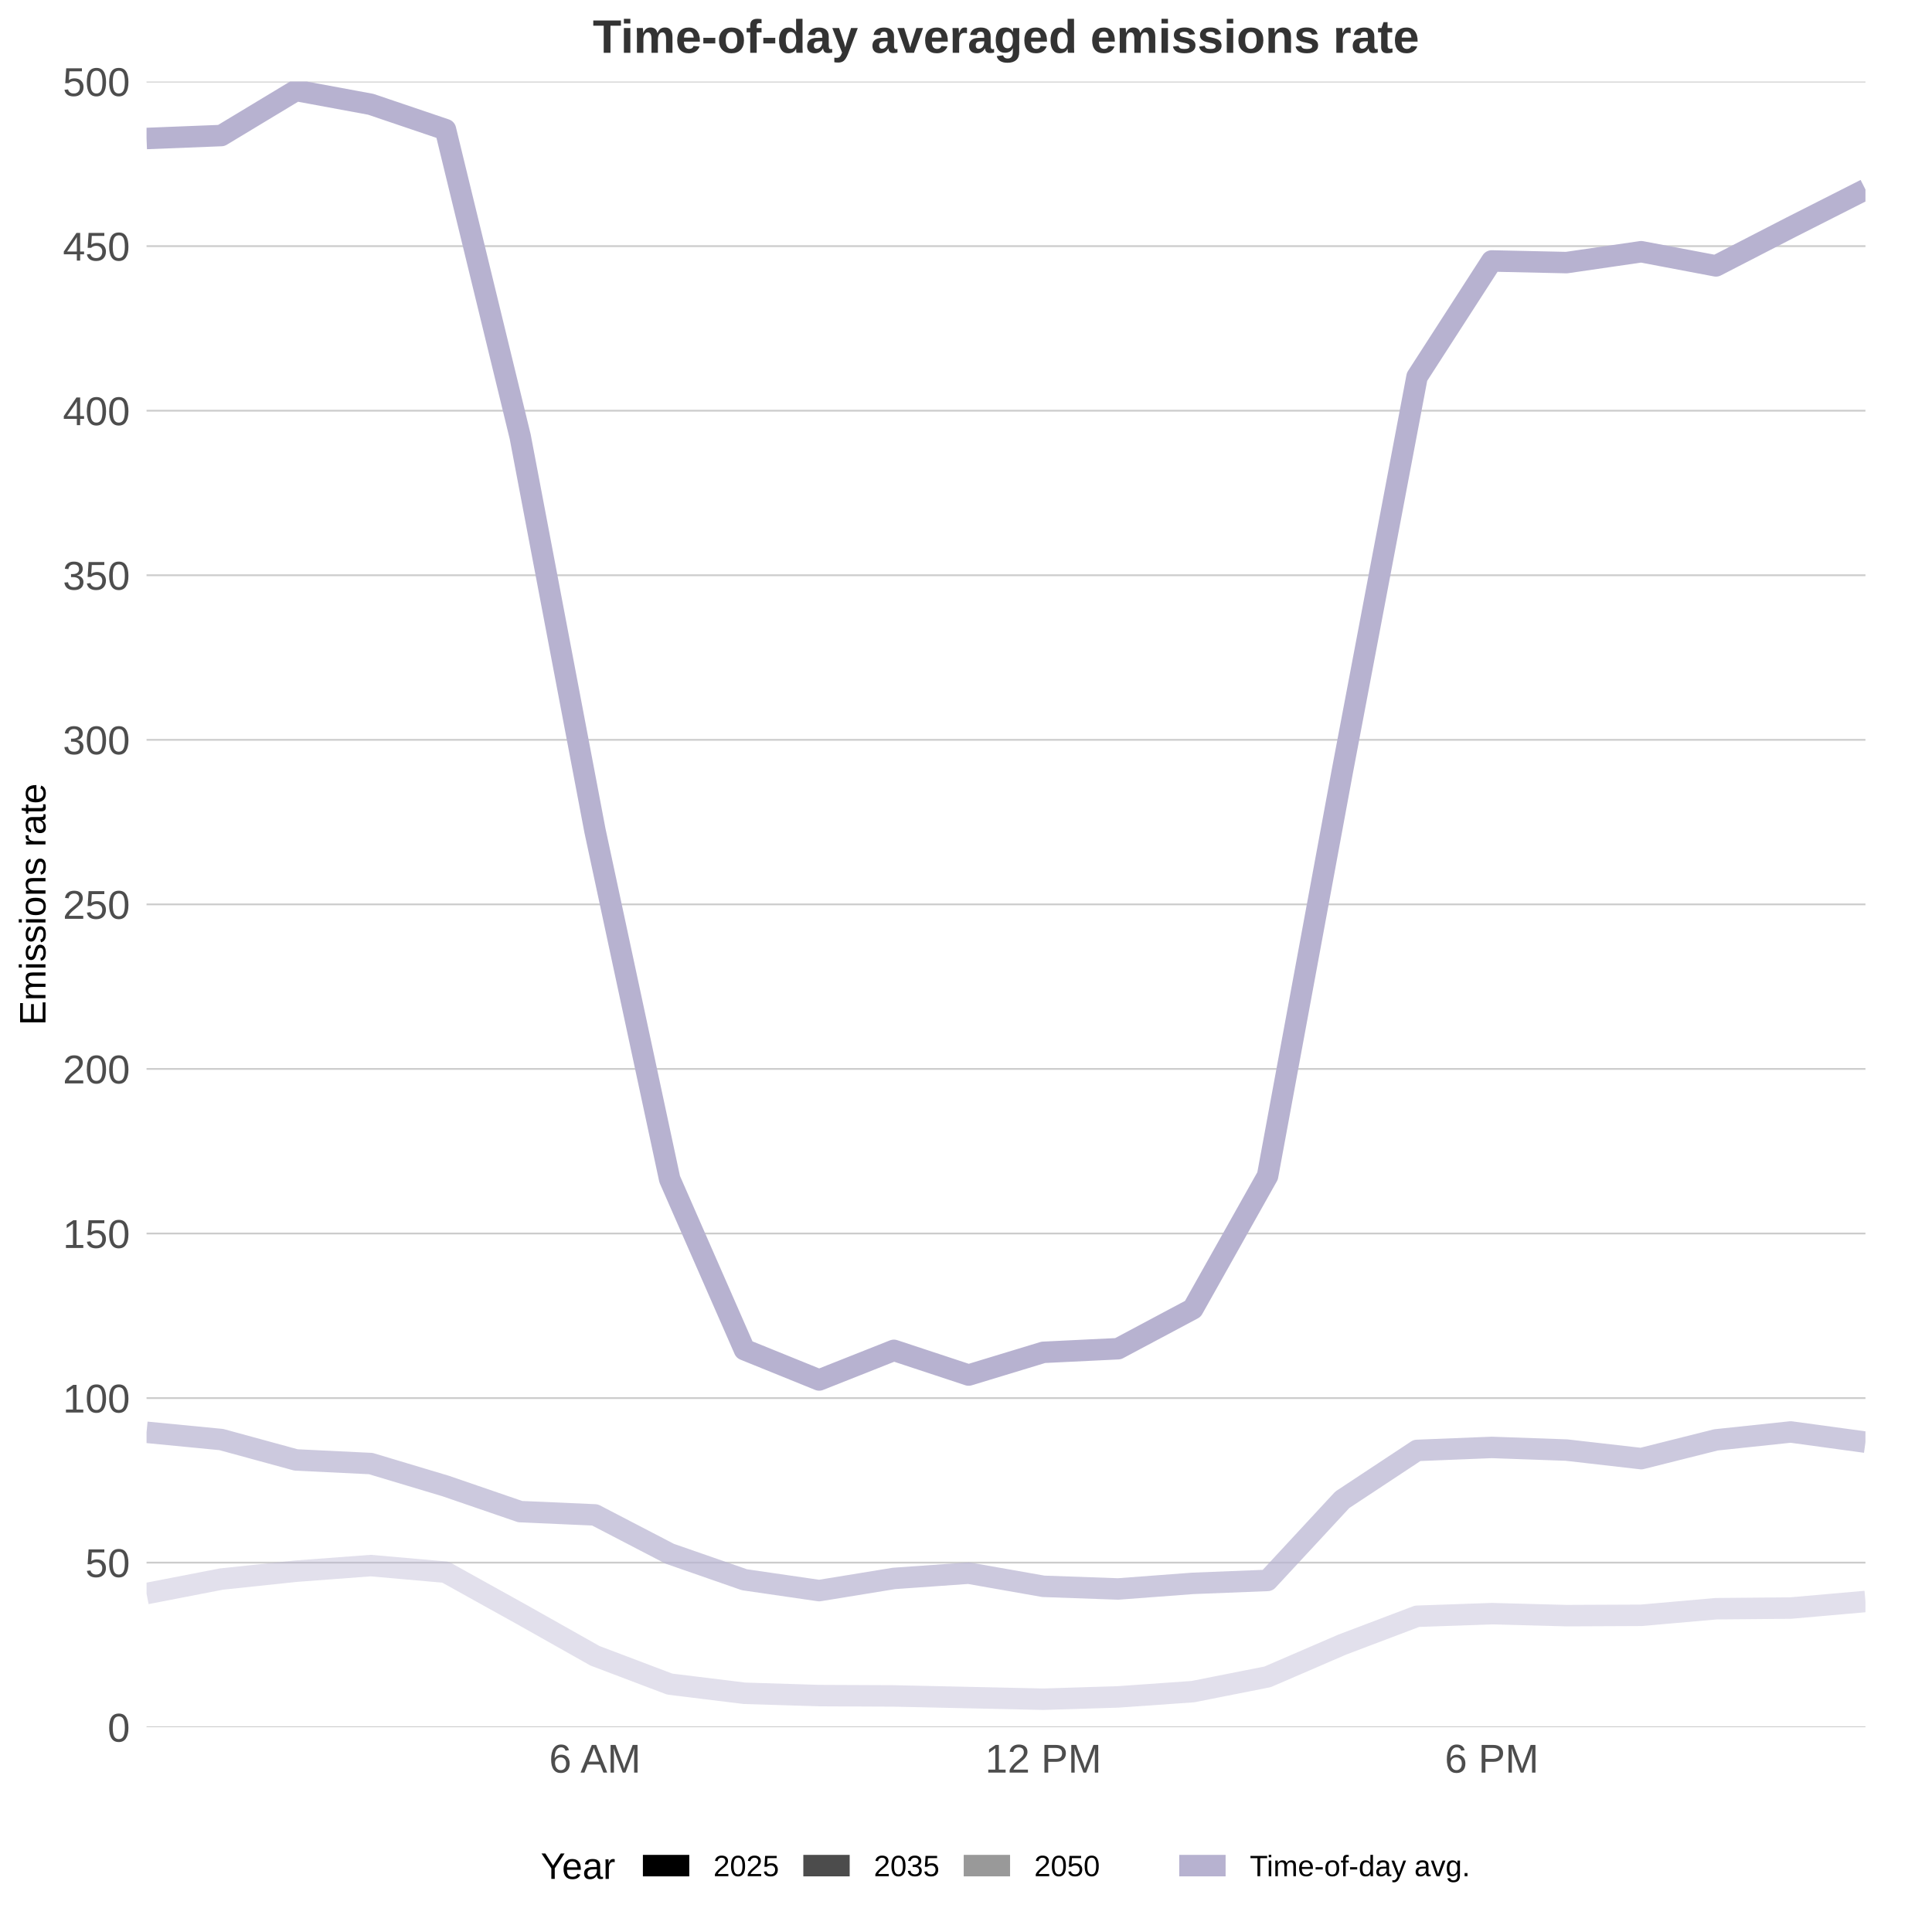
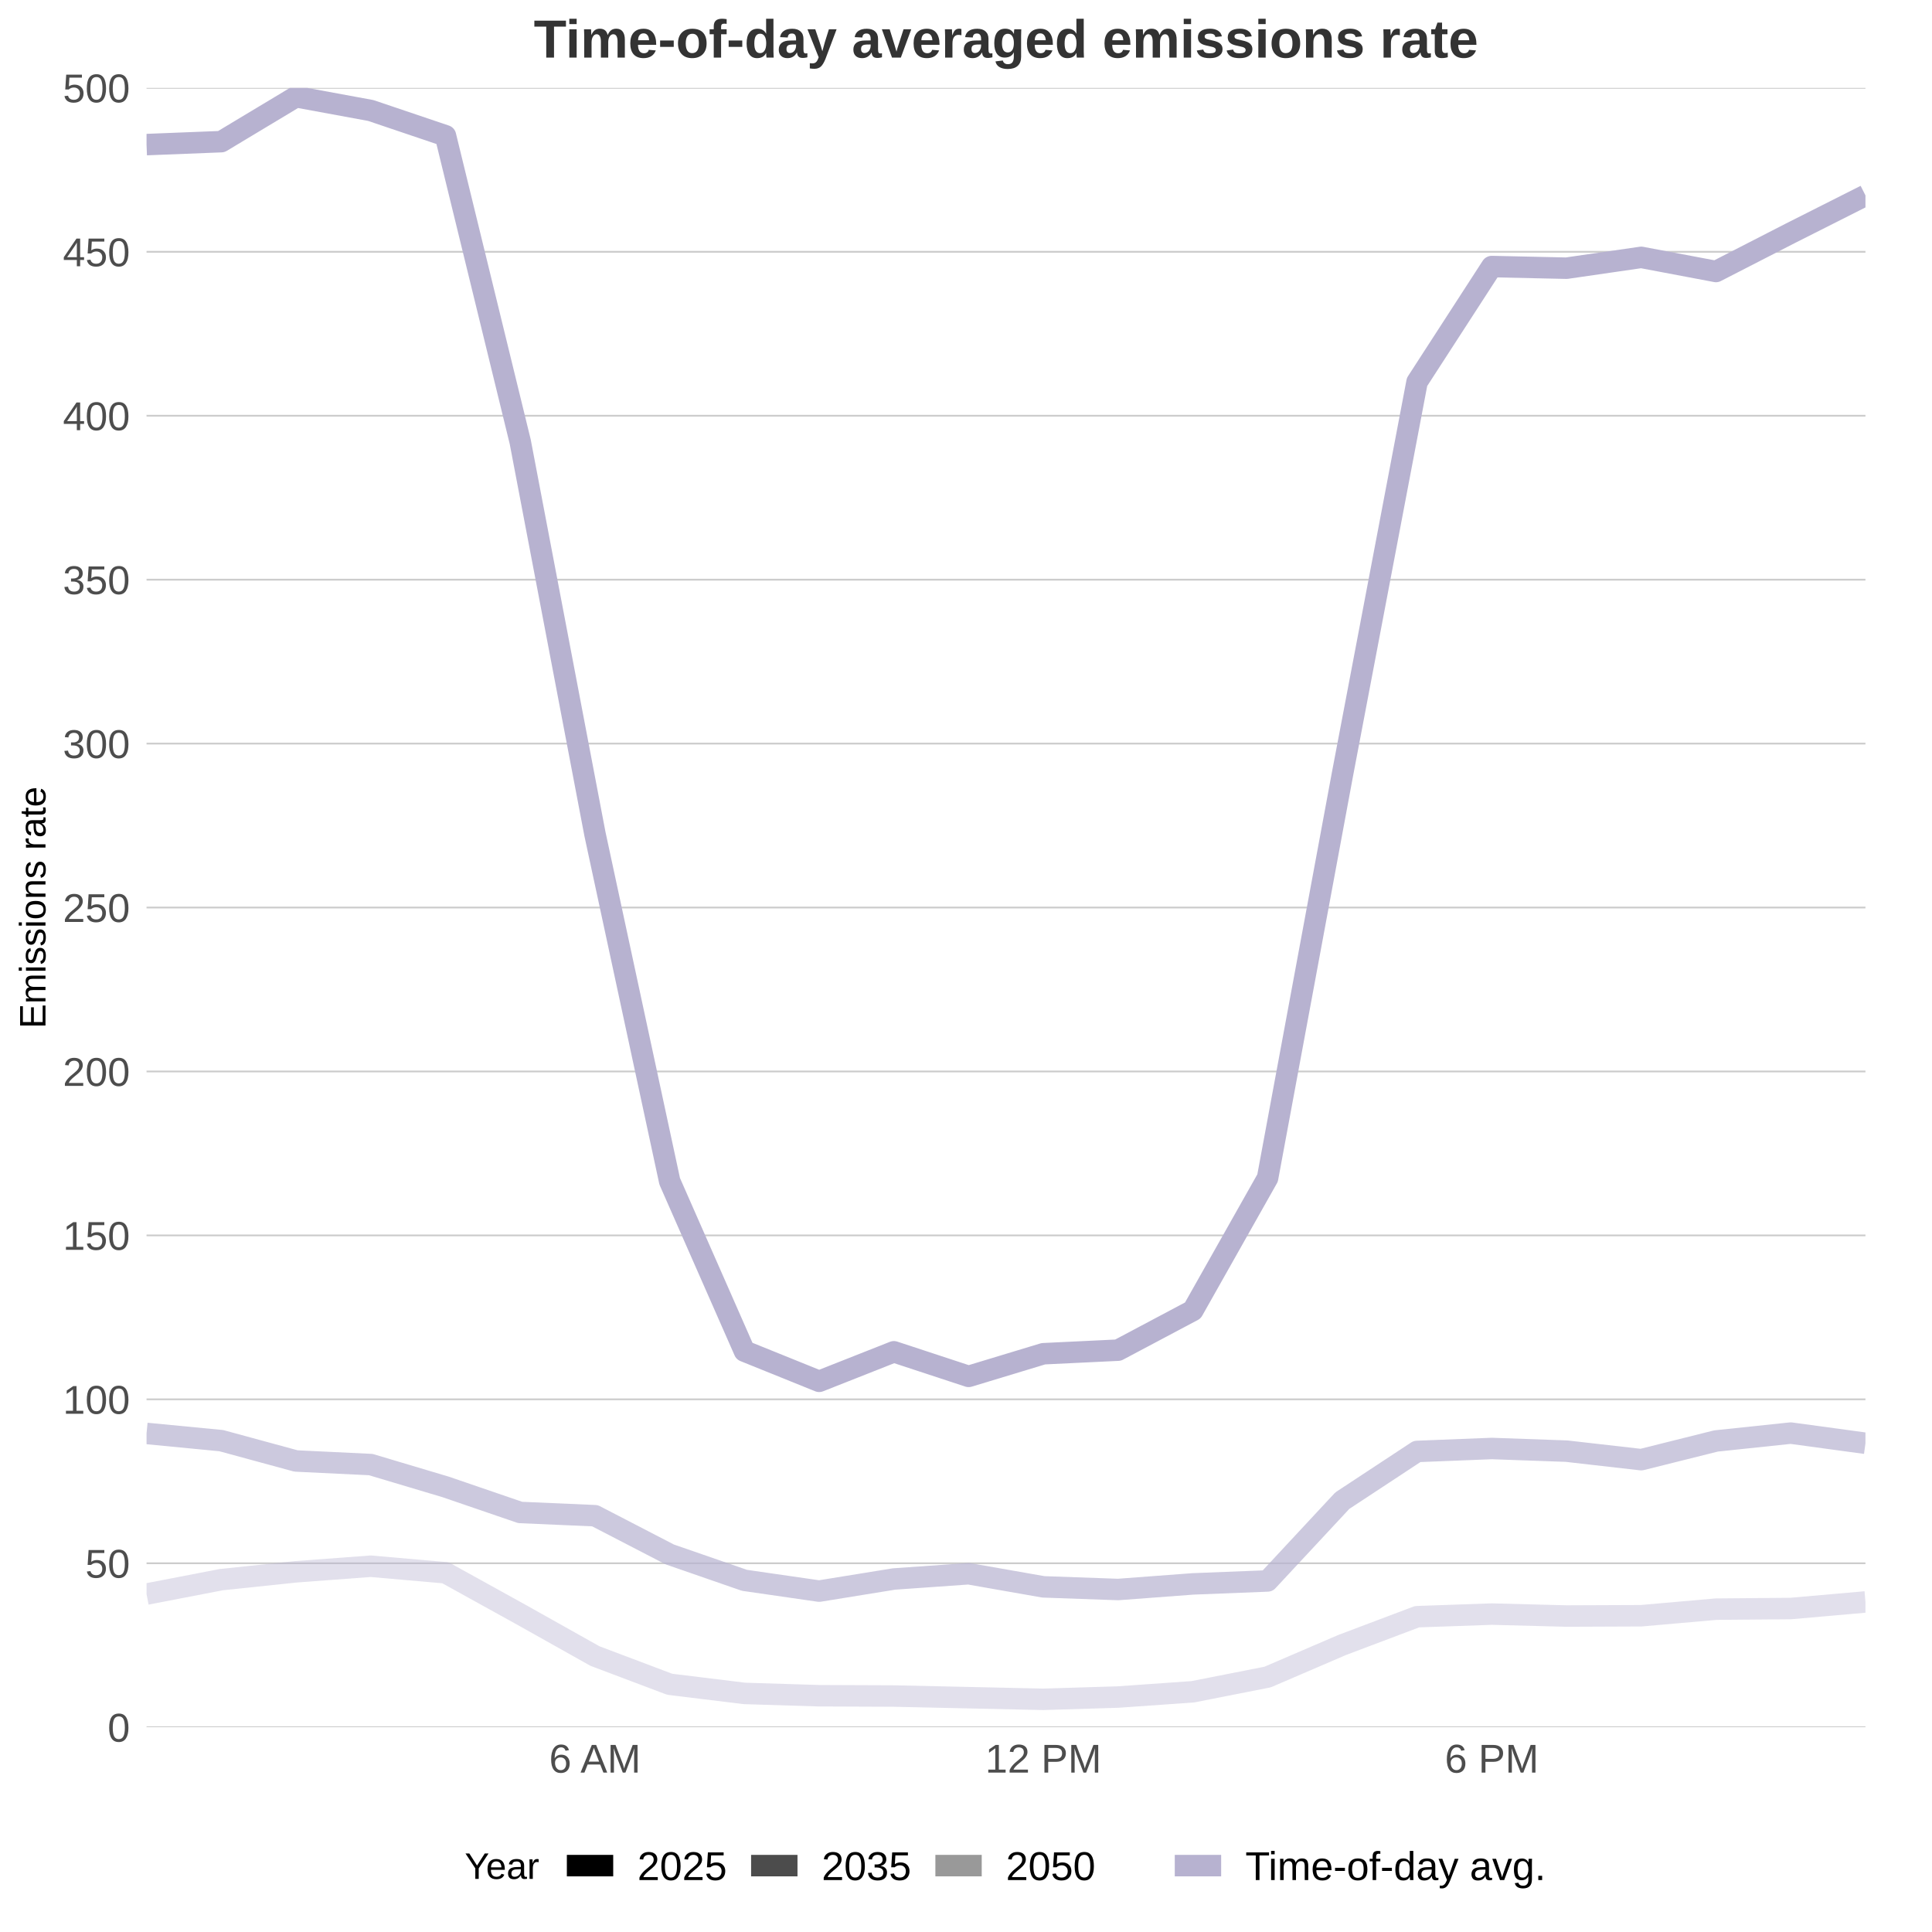
<svg xmlns="http://www.w3.org/2000/svg" class="svglite" width="576.00pt" height="576.00pt" viewBox="0 0 576.00 576.00">
  <defs>
    <style type="text/css">
    .svglite line, .svglite polyline, .svglite polygon, .svglite path, .svglite rect, .svglite circle {
      fill: none;
      stroke: #000000;
      stroke-linecap: round;
      stroke-linejoin: round;
      stroke-miterlimit: 10.00;
    }
    .svglite text {
      white-space: pre;
    }
  </style>
  </defs>
  <rect width="100%" height="100%" style="stroke: none; fill: #FFFFFF;" />
  <defs>
    <clipPath id="cpMC4wMHw1NzYuMDB8MC4wMHw1NzYuMDA=">
      <rect x="0.00" y="0.00" width="576.00" height="576.00" />
    </clipPath>
  </defs>
  <g clip-path="url(#cpMC4wMHw1NzYuMDB8MC4wMHw1NzYuMDA=)">
    <rect x="0.00" y="0.00" width="576.00" height="576.00" style="stroke-width: 1.07; stroke: none; fill: #FFFFFF;" />
  </g>
  <defs>
-     <clipPath id="cpNDMuNjl8NTU2LjE2fDI0LjMyfDUxNC45NA==">
-       <rect x="43.69" y="24.32" width="512.47" height="490.62" />
+     <clipPath id="cpNDMuNjl8NTU2LjE2fDI2LjIwfDUxNC45NA==">
+       <rect x="43.69" y="26.20" width="512.47" height="488.74" />
    </clipPath>
  </defs>
-   <g clip-path="url(#cpNDMuNjl8NTU2LjE2fDI0LjMyfDUxNC45NA==)">
+   <g clip-path="url(#cpNDMuNjl8NTU2LjE2fDI2LjIwfDUxNC45NA==)">
    <polyline points="43.69,514.94 556.16,514.94 " style="stroke-width: 0.53; stroke: #CCCCCC; stroke-linecap: butt;" />
-     <polyline points="43.69,465.88 556.16,465.88 " style="stroke-width: 0.53; stroke: #CCCCCC; stroke-linecap: butt;" />
-     <polyline points="43.69,416.82 556.16,416.82 " style="stroke-width: 0.53; stroke: #CCCCCC; stroke-linecap: butt;" />
-     <polyline points="43.69,367.75 556.16,367.75 " style="stroke-width: 0.53; stroke: #CCCCCC; stroke-linecap: butt;" />
-     <polyline points="43.69,318.69 556.16,318.69 " style="stroke-width: 0.53; stroke: #CCCCCC; stroke-linecap: butt;" />
-     <polyline points="43.69,269.63 556.16,269.63 " style="stroke-width: 0.53; stroke: #CCCCCC; stroke-linecap: butt;" />
-     <polyline points="43.69,220.57 556.16,220.57 " style="stroke-width: 0.53; stroke: #CCCCCC; stroke-linecap: butt;" />
-     <polyline points="43.69,171.50 556.16,171.50 " style="stroke-width: 0.53; stroke: #CCCCCC; stroke-linecap: butt;" />
-     <polyline points="43.69,122.44 556.16,122.44 " style="stroke-width: 0.53; stroke: #CCCCCC; stroke-linecap: butt;" />
-     <polyline points="43.69,73.38 556.16,73.38 " style="stroke-width: 0.53; stroke: #CCCCCC; stroke-linecap: butt;" />
-     <polyline points="43.69,24.32 556.16,24.32 " style="stroke-width: 0.53; stroke: #CCCCCC; stroke-linecap: butt;" />
-     <polyline points="43.69,41.29 65.97,40.41 88.25,26.97 110.53,31.09 132.81,38.64 155.09,130.19 177.38,247.65 199.66,351.56 221.94,402.39 244.22,411.42 266.50,402.59 288.78,409.95 311.06,403.18 333.34,402.10 355.63,390.22 377.91,350.58 400.19,229.99 422.47,112.34 444.75,77.80 467.03,78.29 489.31,75.05 511.59,79.27 533.88,67.79 556.16,56.50 " style="stroke-width: 6.40; stroke: #B7B2D0; stroke-linecap: butt;" />
-     <polyline points="43.69,427.02 65.97,429.18 88.25,435.26 110.53,436.34 132.81,443.02 155.09,450.67 177.38,451.65 199.66,463.23 221.94,470.98 244.22,474.22 266.50,470.59 288.78,469.02 311.06,472.94 333.34,473.73 355.63,472.06 377.91,471.18 400.19,447.14 422.47,432.42 444.75,431.53 467.03,432.32 489.31,434.87 511.59,429.28 533.88,426.92 556.16,429.96 " style="stroke-width: 6.40; stroke: #B7B2D0; stroke-opacity: 0.70; stroke-linecap: butt;" />
-     <polyline points="43.69,475.10 65.97,470.78 88.25,468.43 110.53,466.76 132.81,468.72 155.09,481.09 177.38,493.65 199.66,502.09 221.94,504.83 244.22,505.52 266.50,505.62 288.78,506.11 311.06,506.60 333.34,505.91 355.63,504.34 377.91,499.93 400.19,490.31 422.47,481.87 444.75,481.09 467.03,481.68 489.31,481.58 511.59,479.62 533.88,479.42 556.16,477.46 " style="stroke-width: 6.40; stroke: #B7B2D0; stroke-opacity: 0.40; stroke-linecap: butt;" />
+     <polyline points="43.69,466.07 556.16,466.07 " style="stroke-width: 0.53; stroke: #CCCCCC; stroke-linecap: butt;" />
+     <polyline points="43.69,417.19 556.16,417.19 " style="stroke-width: 0.53; stroke: #CCCCCC; stroke-linecap: butt;" />
+     <polyline points="43.69,368.32 556.16,368.32 " style="stroke-width: 0.53; stroke: #CCCCCC; stroke-linecap: butt;" />
+     <polyline points="43.69,319.44 556.16,319.44 " style="stroke-width: 0.53; stroke: #CCCCCC; stroke-linecap: butt;" />
+     <polyline points="43.69,270.57 556.16,270.57 " style="stroke-width: 0.53; stroke: #CCCCCC; stroke-linecap: butt;" />
+     <polyline points="43.69,221.69 556.16,221.69 " style="stroke-width: 0.53; stroke: #CCCCCC; stroke-linecap: butt;" />
+     <polyline points="43.69,172.82 556.16,172.82 " style="stroke-width: 0.53; stroke: #CCCCCC; stroke-linecap: butt;" />
+     <polyline points="43.69,123.95 556.16,123.95 " style="stroke-width: 0.53; stroke: #CCCCCC; stroke-linecap: butt;" />
+     <polyline points="43.69,75.07 556.16,75.07 " style="stroke-width: 0.53; stroke: #CCCCCC; stroke-linecap: butt;" />
+     <polyline points="43.69,26.20 556.16,26.20 " style="stroke-width: 0.53; stroke: #CCCCCC; stroke-linecap: butt;" />
+     <polyline points="43.69,43.11 65.97,42.23 88.25,28.84 110.53,32.94 132.81,40.47 155.09,131.67 177.38,248.67 199.66,352.19 221.94,402.82 244.22,411.82 266.50,403.02 288.78,410.35 311.06,403.60 333.34,402.53 355.63,390.70 377.91,351.21 400.19,231.08 422.47,113.88 444.75,79.47 467.03,79.96 489.31,76.73 511.59,80.94 533.88,69.50 556.16,58.26 " style="stroke-width: 6.40; stroke: #B7B2D0; stroke-linecap: butt;" />
+     <polyline points="43.69,427.36 65.97,429.51 88.25,435.57 110.53,436.64 132.81,443.29 155.09,450.92 177.38,451.89 199.66,463.43 221.94,471.15 244.22,474.37 266.50,470.76 288.78,469.19 311.06,473.10 333.34,473.89 355.63,472.22 377.91,471.34 400.19,447.40 422.47,432.73 444.75,431.85 467.03,432.64 489.31,435.18 511.59,429.61 533.88,427.26 556.16,430.29 " style="stroke-width: 6.40; stroke: #B7B2D0; stroke-opacity: 0.70; stroke-linecap: butt;" />
+     <polyline points="43.69,475.25 65.97,470.95 88.25,468.61 110.53,466.95 132.81,468.90 155.09,481.22 177.38,493.73 199.66,502.14 221.94,504.87 244.22,505.56 266.50,505.65 288.78,506.14 311.06,506.63 333.34,505.95 355.63,504.38 377.91,499.99 400.19,490.41 422.47,482.00 444.75,481.22 467.03,481.80 489.31,481.71 511.59,479.75 533.88,479.56 556.16,477.60 " style="stroke-width: 6.40; stroke: #B7B2D0; stroke-opacity: 0.40; stroke-linecap: butt;" />
  </g>
  <g clip-path="url(#cpMC4wMHw1NzYuMDB8MC4wMHw1NzYuMDA=)">
    <text x="38.76" y="519.25" text-anchor="end" style="font-size: 12.00px;fill: #4D4D4D; font-family: &quot;Arial&quot;;" textLength="6.67px" lengthAdjust="spacingAndGlyphs">0</text>
-     <text x="38.76" y="470.18" text-anchor="end" style="font-size: 12.00px;fill: #4D4D4D; font-family: &quot;Arial&quot;;" textLength="13.35px" lengthAdjust="spacingAndGlyphs">50</text>
-     <text x="38.76" y="421.12" text-anchor="end" style="font-size: 12.00px;fill: #4D4D4D; font-family: &quot;Arial&quot;;" textLength="20.02px" lengthAdjust="spacingAndGlyphs">100</text>
-     <text x="38.76" y="372.06" text-anchor="end" style="font-size: 12.00px;fill: #4D4D4D; font-family: &quot;Arial&quot;;" textLength="20.02px" lengthAdjust="spacingAndGlyphs">150</text>
-     <text x="38.76" y="323.00" text-anchor="end" style="font-size: 12.00px;fill: #4D4D4D; font-family: &quot;Arial&quot;;" textLength="20.02px" lengthAdjust="spacingAndGlyphs">200</text>
-     <text x="38.76" y="273.93" text-anchor="end" style="font-size: 12.00px;fill: #4D4D4D; font-family: &quot;Arial&quot;;" textLength="20.02px" lengthAdjust="spacingAndGlyphs">250</text>
-     <text x="38.76" y="224.87" text-anchor="end" style="font-size: 12.00px;fill: #4D4D4D; font-family: &quot;Arial&quot;;" textLength="20.02px" lengthAdjust="spacingAndGlyphs">300</text>
-     <text x="38.76" y="175.81" text-anchor="end" style="font-size: 12.00px;fill: #4D4D4D; font-family: &quot;Arial&quot;;" textLength="20.02px" lengthAdjust="spacingAndGlyphs">350</text>
-     <text x="38.76" y="126.75" text-anchor="end" style="font-size: 12.00px;fill: #4D4D4D; font-family: &quot;Arial&quot;;" textLength="20.02px" lengthAdjust="spacingAndGlyphs">400</text>
-     <text x="38.76" y="77.69" text-anchor="end" style="font-size: 12.00px;fill: #4D4D4D; font-family: &quot;Arial&quot;;" textLength="20.02px" lengthAdjust="spacingAndGlyphs">450</text>
-     <text x="38.76" y="28.62" text-anchor="end" style="font-size: 12.00px;fill: #4D4D4D; font-family: &quot;Arial&quot;;" textLength="20.02px" lengthAdjust="spacingAndGlyphs">500</text>
+     <text x="38.76" y="470.37" text-anchor="end" style="font-size: 12.00px;fill: #4D4D4D; font-family: &quot;Arial&quot;;" textLength="13.35px" lengthAdjust="spacingAndGlyphs">50</text>
+     <text x="38.76" y="421.50" text-anchor="end" style="font-size: 12.00px;fill: #4D4D4D; font-family: &quot;Arial&quot;;" textLength="20.02px" lengthAdjust="spacingAndGlyphs">100</text>
+     <text x="38.76" y="372.62" text-anchor="end" style="font-size: 12.00px;fill: #4D4D4D; font-family: &quot;Arial&quot;;" textLength="20.02px" lengthAdjust="spacingAndGlyphs">150</text>
+     <text x="38.76" y="323.75" text-anchor="end" style="font-size: 12.00px;fill: #4D4D4D; font-family: &quot;Arial&quot;;" textLength="20.02px" lengthAdjust="spacingAndGlyphs">200</text>
+     <text x="38.76" y="274.87" text-anchor="end" style="font-size: 12.00px;fill: #4D4D4D; font-family: &quot;Arial&quot;;" textLength="20.02px" lengthAdjust="spacingAndGlyphs">250</text>
+     <text x="38.76" y="226.00" text-anchor="end" style="font-size: 12.00px;fill: #4D4D4D; font-family: &quot;Arial&quot;;" textLength="20.02px" lengthAdjust="spacingAndGlyphs">300</text>
+     <text x="38.76" y="177.13" text-anchor="end" style="font-size: 12.00px;fill: #4D4D4D; font-family: &quot;Arial&quot;;" textLength="20.02px" lengthAdjust="spacingAndGlyphs">350</text>
+     <text x="38.76" y="128.25" text-anchor="end" style="font-size: 12.00px;fill: #4D4D4D; font-family: &quot;Arial&quot;;" textLength="20.02px" lengthAdjust="spacingAndGlyphs">400</text>
+     <text x="38.76" y="79.38" text-anchor="end" style="font-size: 12.00px;fill: #4D4D4D; font-family: &quot;Arial&quot;;" textLength="20.02px" lengthAdjust="spacingAndGlyphs">450</text>
+     <text x="38.76" y="30.50" text-anchor="end" style="font-size: 12.00px;fill: #4D4D4D; font-family: &quot;Arial&quot;;" textLength="20.02px" lengthAdjust="spacingAndGlyphs">500</text>
    <text x="177.38" y="528.48" text-anchor="middle" style="font-size: 12.00px;fill: #4D4D4D; font-family: &quot;Arial&quot;;" textLength="28.01px" lengthAdjust="spacingAndGlyphs">6 AM</text>
    <text x="311.06" y="528.48" text-anchor="middle" style="font-size: 12.00px;fill: #4D4D4D; font-family: &quot;Arial&quot;;" textLength="34.68px" lengthAdjust="spacingAndGlyphs">12 PM</text>
    <text x="444.75" y="528.48" text-anchor="middle" style="font-size: 12.00px;fill: #4D4D4D; font-family: &quot;Arial&quot;;" textLength="28.01px" lengthAdjust="spacingAndGlyphs">6 PM</text>
-     <text transform="translate(13.56,269.63) rotate(-90)" text-anchor="middle" style="font-size: 11.00px; font-family: &quot;Arial&quot;;" textLength="72.14px" lengthAdjust="spacingAndGlyphs">Emissions rate</text>
-     <text x="161.22" y="560.16" style="font-size: 11.00px; font-family: &quot;Arial&quot;;" textLength="23.24px" lengthAdjust="spacingAndGlyphs">Year</text>
-     <line x1="191.67" y1="556.21" x2="205.50" y2="556.21" style="stroke-width: 6.40; stroke-linecap: butt;" />
-     <line x1="239.50" y1="556.21" x2="253.32" y2="556.21" style="stroke-width: 6.40; stroke: #000000; stroke-opacity: 0.70; stroke-linecap: butt;" />
-     <line x1="287.32" y1="556.21" x2="301.14" y2="556.21" style="stroke-width: 6.40; stroke: #000000; stroke-opacity: 0.40; stroke-linecap: butt;" />
-     <text x="212.70" y="559.36" style="font-size: 8.80px; font-family: &quot;Arial&quot;;" textLength="19.58px" lengthAdjust="spacingAndGlyphs">2025</text>
-     <text x="260.53" y="559.36" style="font-size: 8.80px; font-family: &quot;Arial&quot;;" textLength="19.58px" lengthAdjust="spacingAndGlyphs">2035</text>
-     <text x="308.35" y="559.36" style="font-size: 8.80px; font-family: &quot;Arial&quot;;" textLength="19.58px" lengthAdjust="spacingAndGlyphs">2050</text>
-     <line x1="351.58" y1="556.21" x2="365.40" y2="556.21" style="stroke-width: 6.40; stroke: #B7B2D0; stroke-linecap: butt;" />
-     <text x="372.61" y="559.36" style="font-size: 8.80px; font-family: &quot;Arial&quot;;" textLength="66.01px" lengthAdjust="spacingAndGlyphs">Time-of-day avg.</text>
-     <text x="299.92" y="15.74" text-anchor="middle" style="font-size: 14.00px; font-weight: bold;fill: #333333; font-family: &quot;Arial&quot;;" textLength="246.55px" lengthAdjust="spacingAndGlyphs">Time-of-day averaged emissions rate</text>
+     <text transform="translate(13.56,270.57) rotate(-90)" text-anchor="middle" style="font-size: 11.00px; font-family: &quot;Arial&quot;;" textLength="72.14px" lengthAdjust="spacingAndGlyphs">Emissions rate</text>
+     <text x="138.55" y="560.16" style="font-size: 11.00px; font-family: &quot;Arial&quot;;" textLength="23.24px" lengthAdjust="spacingAndGlyphs">Year</text>
+     <line x1="169.00" y1="556.21" x2="182.82" y2="556.21" style="stroke-width: 6.40; stroke-linecap: butt;" />
+     <line x1="223.93" y1="556.21" x2="237.76" y2="556.21" style="stroke-width: 6.40; stroke: #000000; stroke-opacity: 0.70; stroke-linecap: butt;" />
+     <line x1="278.87" y1="556.21" x2="292.69" y2="556.21" style="stroke-width: 6.40; stroke: #000000; stroke-opacity: 0.40; stroke-linecap: butt;" />
+     <text x="190.03" y="560.52" style="font-size: 12.00px; font-family: &quot;Arial&quot;;" textLength="26.70px" lengthAdjust="spacingAndGlyphs">2025</text>
+     <text x="244.97" y="560.52" style="font-size: 12.00px; font-family: &quot;Arial&quot;;" textLength="26.70px" lengthAdjust="spacingAndGlyphs">2035</text>
+     <text x="299.90" y="560.52" style="font-size: 12.00px; font-family: &quot;Arial&quot;;" textLength="26.70px" lengthAdjust="spacingAndGlyphs">2050</text>
+     <line x1="350.24" y1="556.21" x2="364.07" y2="556.21" style="stroke-width: 6.40; stroke: #B7B2D0; stroke-linecap: butt;" />
+     <text x="371.28" y="560.52" style="font-size: 12.00px; font-family: &quot;Arial&quot;;" textLength="90.02px" lengthAdjust="spacingAndGlyphs">Time-of-day avg.</text>
+     <text x="299.92" y="17.18" text-anchor="middle" style="font-size: 16.00px; font-weight: bold;fill: #333333; font-family: &quot;Arial&quot;;" textLength="281.86px" lengthAdjust="spacingAndGlyphs">Time-of-day averaged emissions rate</text>
  </g>
</svg>
